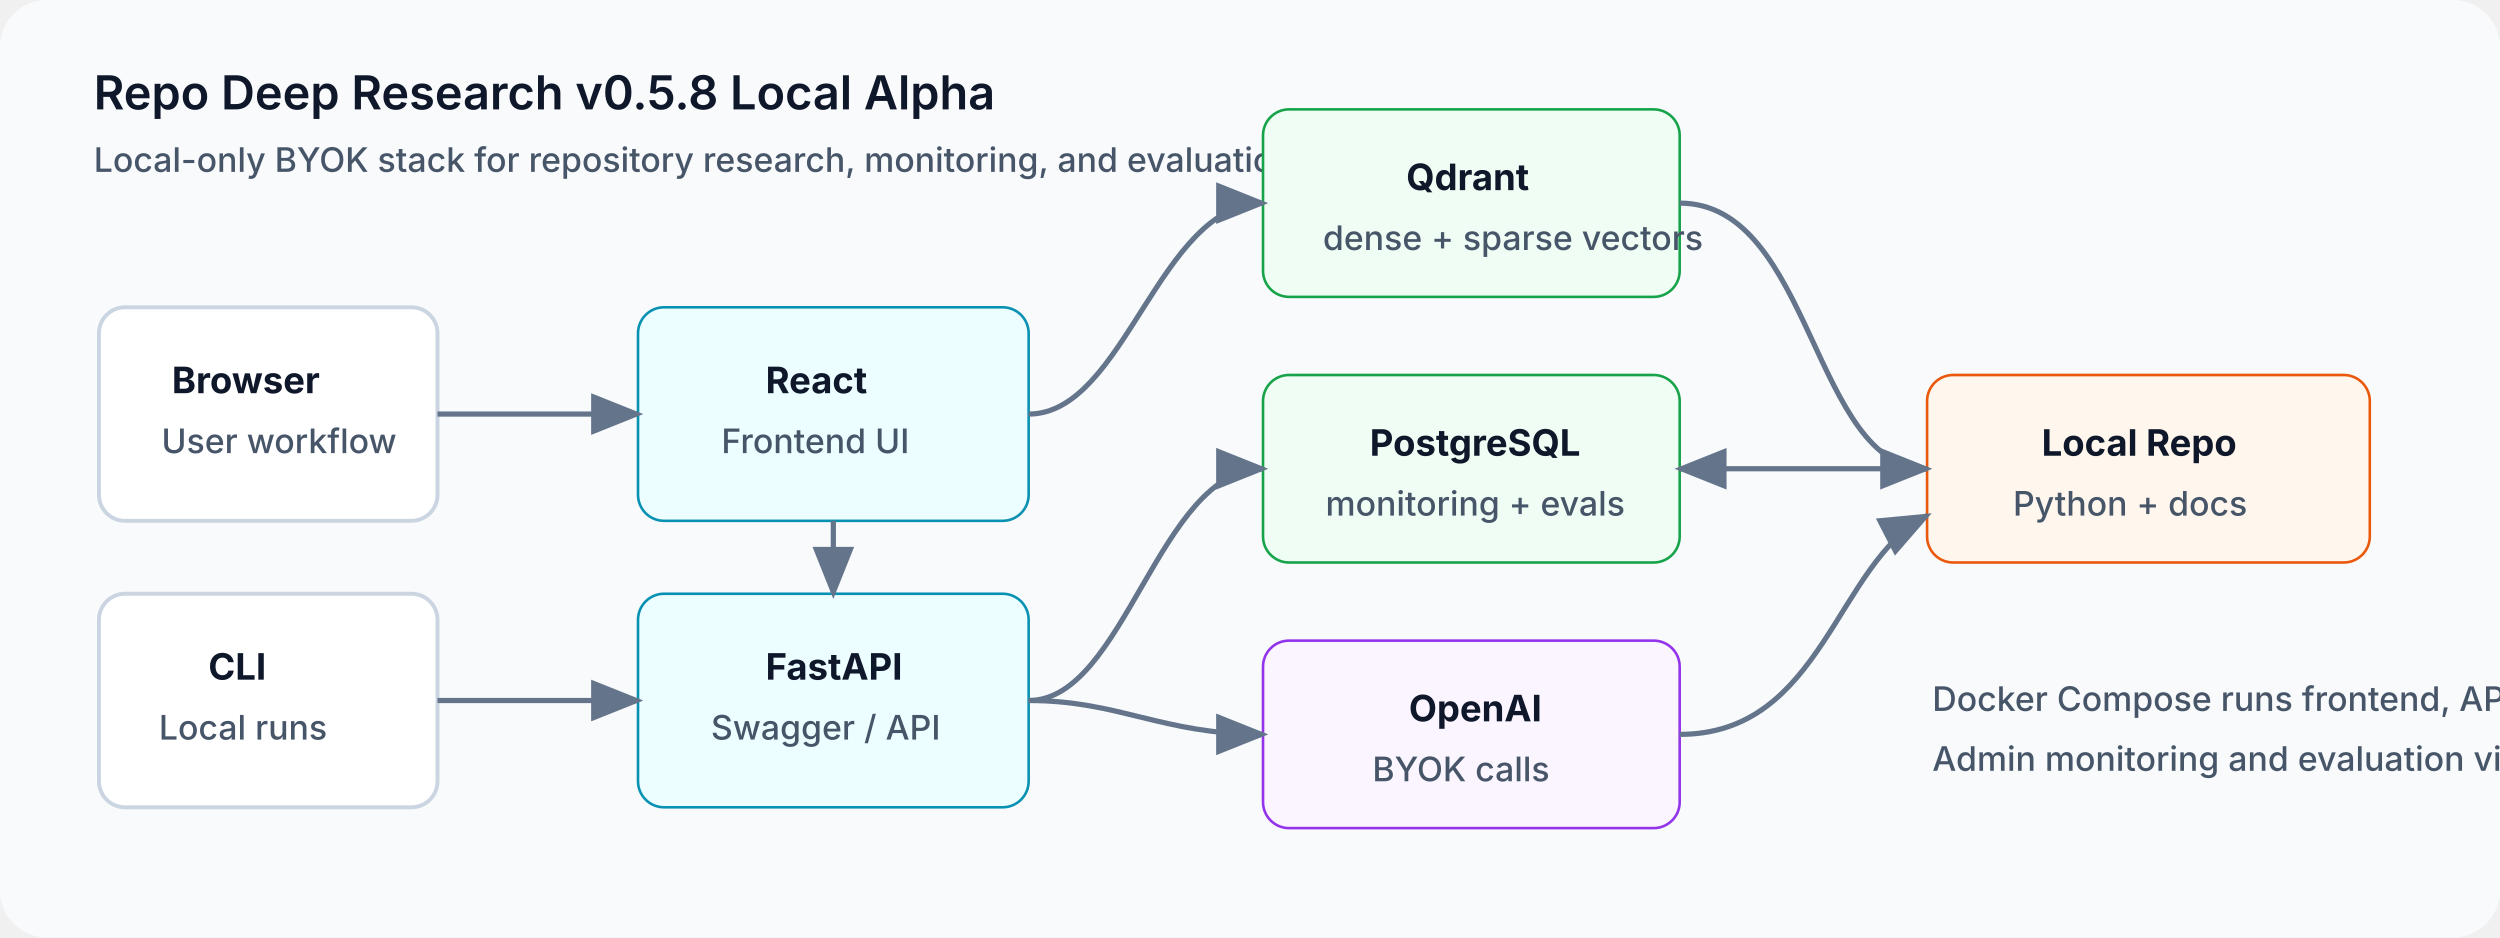
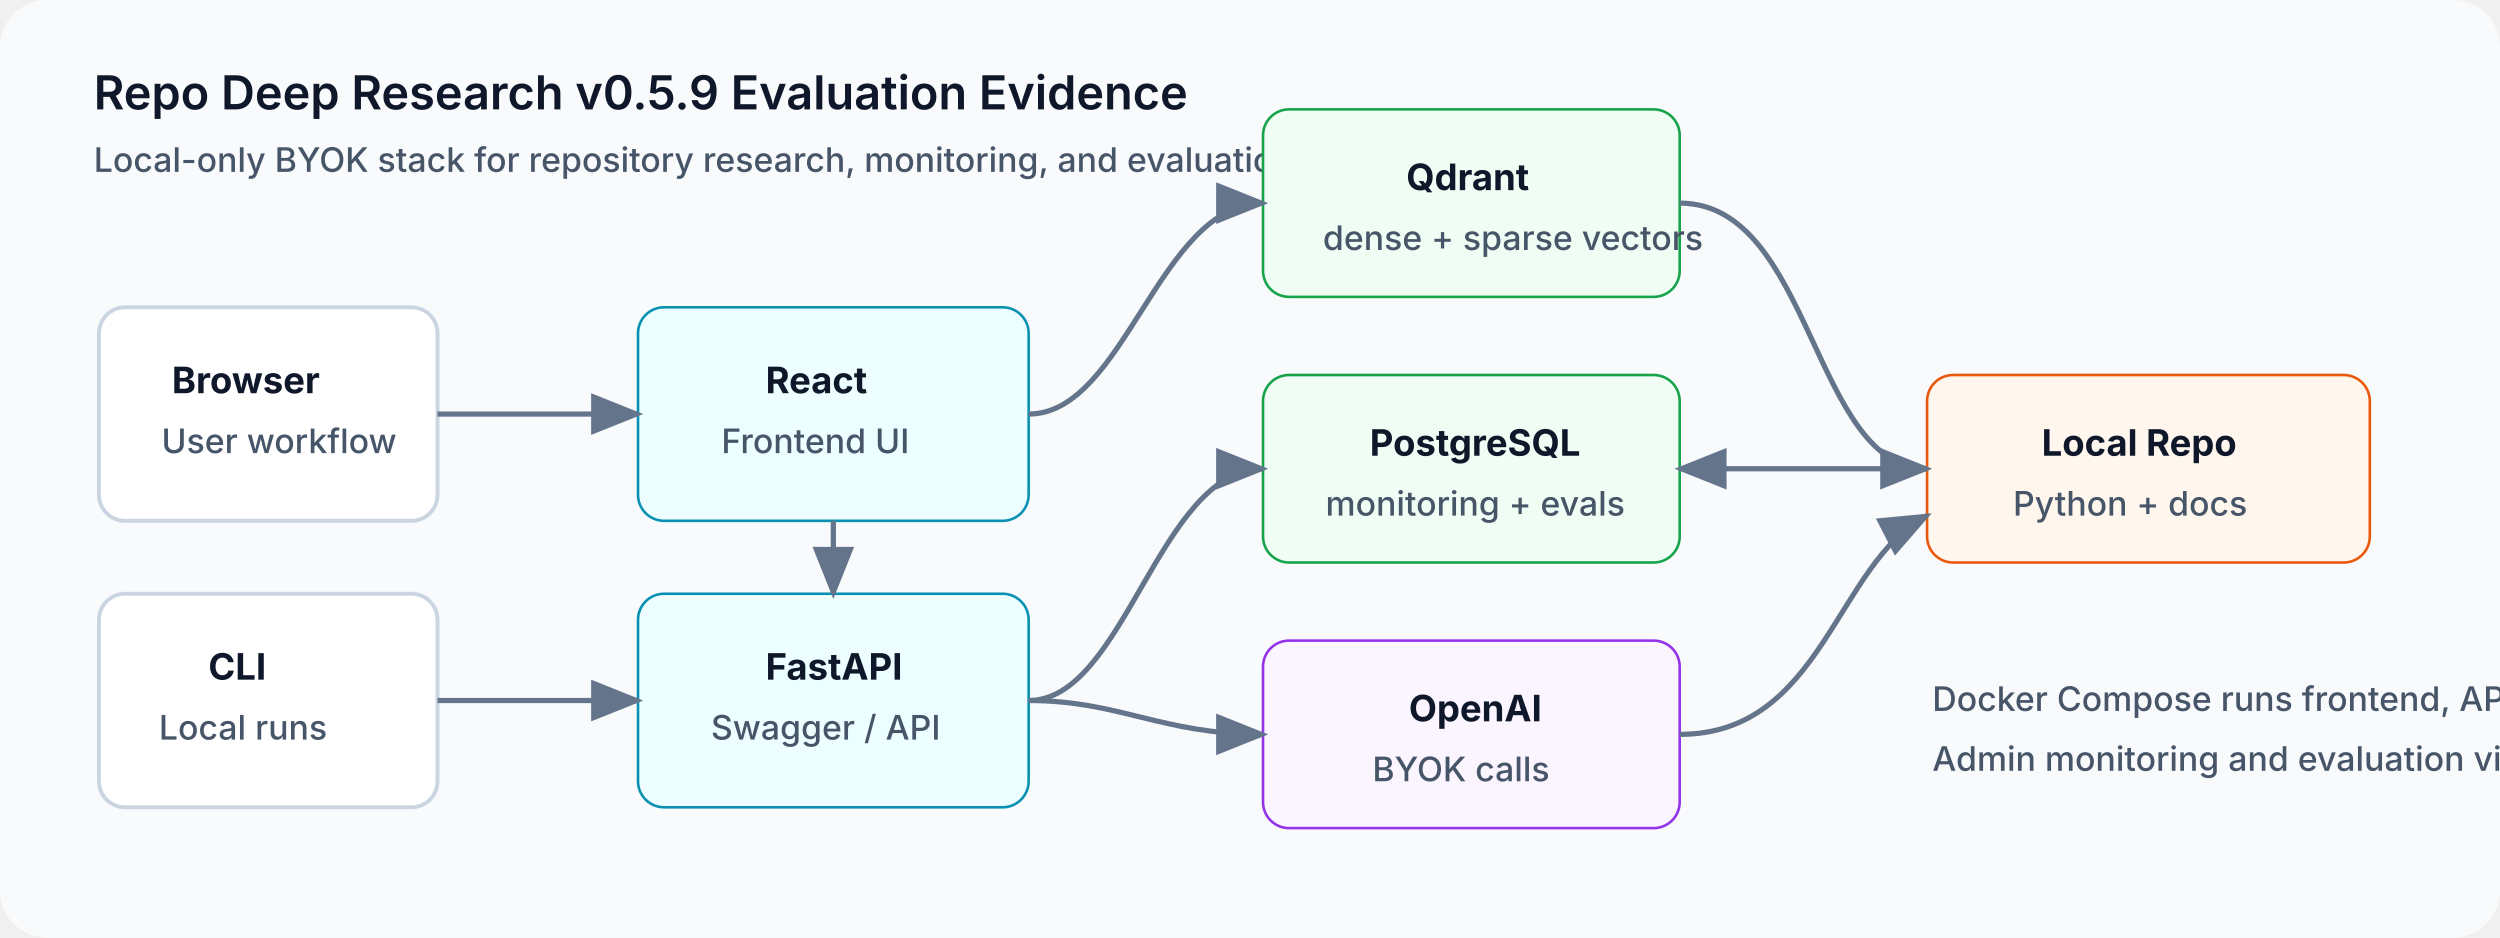
<svg xmlns="http://www.w3.org/2000/svg" width="960" height="360" viewBox="0 0 960 360" role="img" aria-labelledby="title desc">
  <style>
    .bg { fill: #f8fafc; }
    .panel { fill: #ffffff; stroke: #cbd5e1; stroke-width: 1.5; rx: 10; }
    .accent { fill: #ecfeff; stroke: #0891b2; }
    .store { fill: #f0fdf4; stroke: #16a34a; }
    .model { fill: #faf5ff; stroke: #9333ea; }
    .repo { fill: #fff7ed; stroke: #ea580c; }
    .text { font: 600 18px system-ui, -apple-system, BlinkMacSystemFont, "Segoe UI", sans-serif; fill: #0f172a; }
    .small { font: 500 13px system-ui, -apple-system, BlinkMacSystemFont, "Segoe UI", sans-serif; fill: #475569; }
    .label { font: 700 14px system-ui, -apple-system, BlinkMacSystemFont, "Segoe UI", sans-serif; fill: #0f172a; }
    .arrow { stroke: #64748b; stroke-width: 2; fill: none; marker-end: url(#arrowhead); }
  </style>
  <defs>
    <marker id="arrowhead" markerWidth="10" markerHeight="8" refX="9" refY="4" orient="auto">
      <path d="M0,0 L10,4 L0,8 z" fill="#64748b" />
    </marker>
  </defs>
  <rect class="bg" width="960" height="360" rx="18" />
-   <text class="text" x="36" y="42">Repo Deep Research v0.5.8 Local Alpha</text>
+   <text class="text" x="36" y="42">Repo Deep Research v0.5.9 Evaluation Evidence</text>
  <text class="small" x="36" y="66">Local-only BYOK stack for repository research, monitoring, and evaluation evidence.</text>
  <rect class="panel" x="38" y="118" width="130" height="82" />
  <text class="label" x="66" y="151">Browser</text>
  <text class="small" x="62" y="174">User workflow</text>
  <rect class="panel" x="38" y="228" width="130" height="82" />
  <text class="label" x="80" y="261">CLI</text>
  <text class="small" x="61" y="284">Local runs</text>
  <rect class="accent" x="245" y="118" width="150" height="82" rx="10" />
  <text class="label" x="294" y="151">React</text>
  <text class="small" x="277" y="174">Frontend UI</text>
  <rect class="accent" x="245" y="228" width="150" height="82" rx="10" />
  <text class="label" x="294" y="261">FastAPI</text>
  <text class="small" x="273" y="284">Swagger / API</text>
  <rect class="store" x="485" y="42" width="160" height="72" rx="10" />
  <text class="label" x="540" y="73">Qdrant</text>
  <text class="small" x="508" y="96">dense + sparse vectors</text>
  <rect class="store" x="485" y="144" width="160" height="72" rx="10" />
  <text class="label" x="526" y="175">PostgreSQL</text>
  <text class="small" x="509" y="198">monitoring + evals</text>
  <rect class="model" x="485" y="246" width="160" height="72" rx="10" />
  <text class="label" x="541" y="277">OpenAI</text>
  <text class="small" x="527" y="300">BYOK calls</text>
  <rect class="repo" x="740" y="144" width="170" height="72" rx="10" />
  <text class="label" x="784" y="175">Local Repo</text>
  <text class="small" x="773" y="198">Python + docs</text>
  <path class="arrow" d="M168 159 H245" />
  <path class="arrow" d="M168 269 H245" />
  <path class="arrow" d="M320 200 V228" />
  <path class="arrow" d="M395 269 C430 269 446 282 485 282" />
  <path class="arrow" d="M395 159 C432 159 445 78 485 78" />
  <path class="arrow" d="M395 269 C432 269 445 180 485 180" />
  <path class="arrow" d="M645 78 C696 78 696 180 740 180" />
  <path class="arrow" d="M740 180 H645" />
  <path class="arrow" d="M645 282 C700 282 705 216 740 198" />
  <text class="small" x="742" y="273">Docker Compose runs frontend, API, Qdrant, and PostgreSQL locally.</text>
  <text class="small" x="742" y="296">Admin monitoring and evaluation views are local operator evidence surfaces.</text>
</svg>
